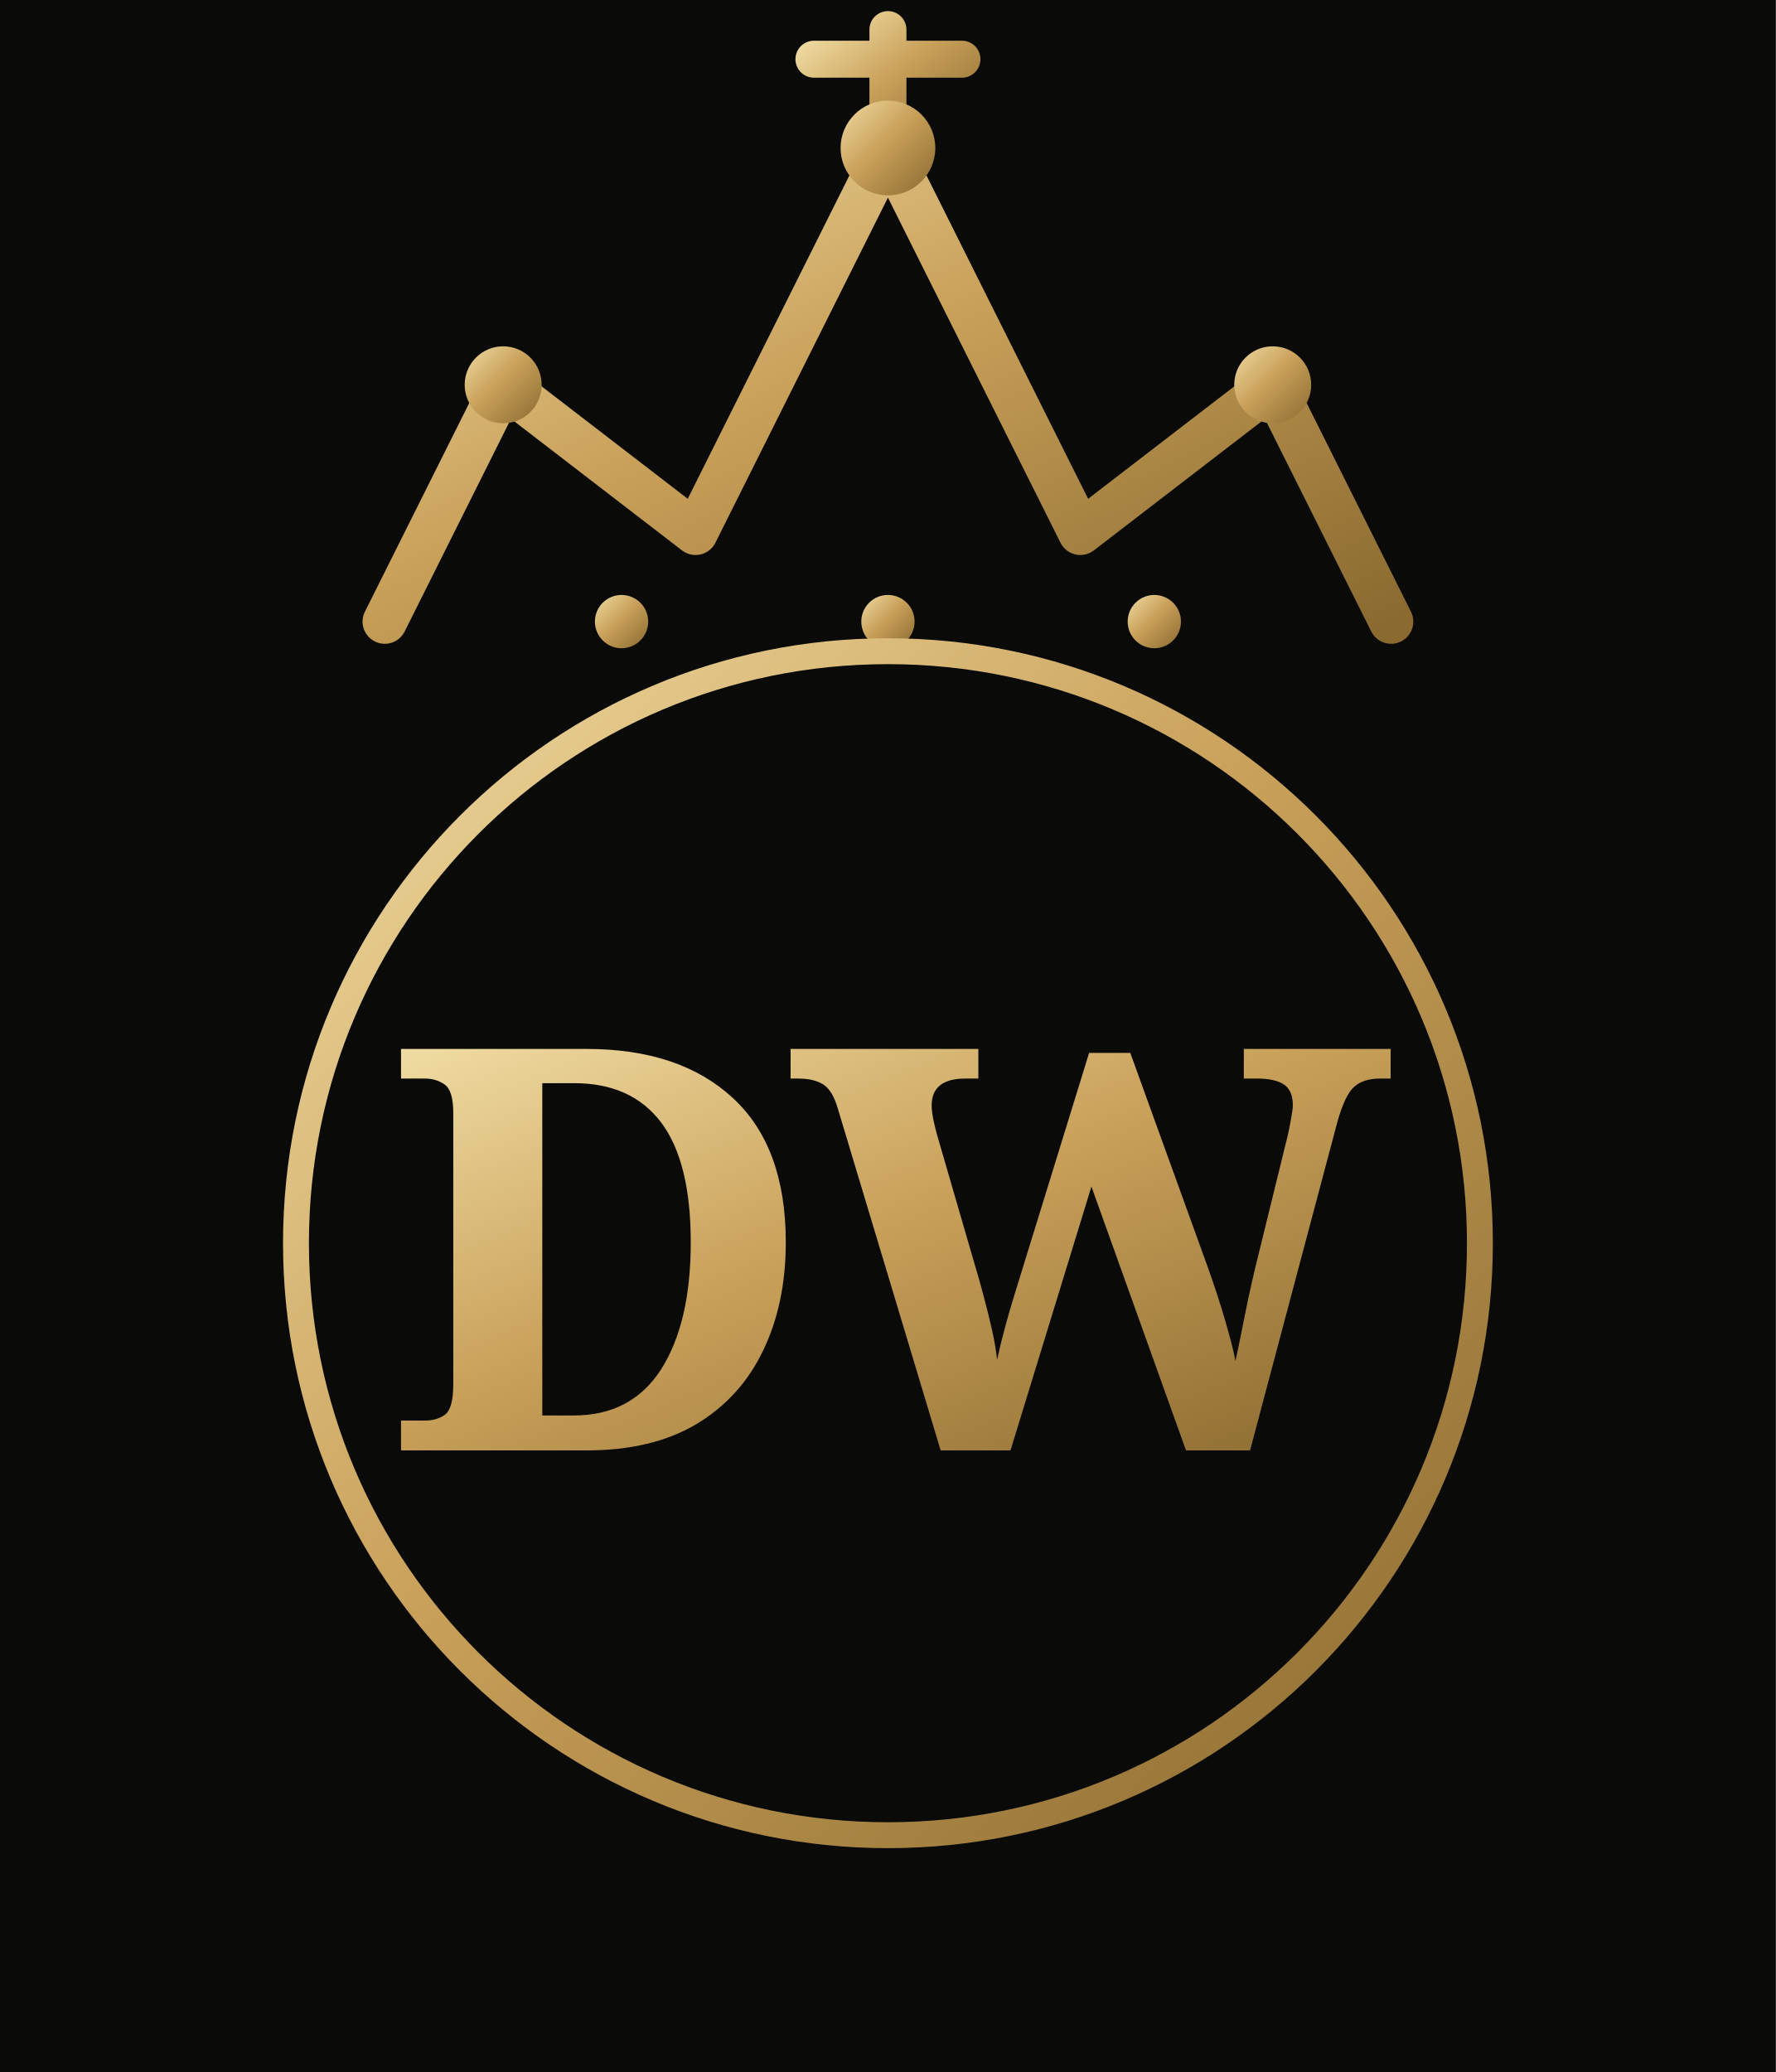
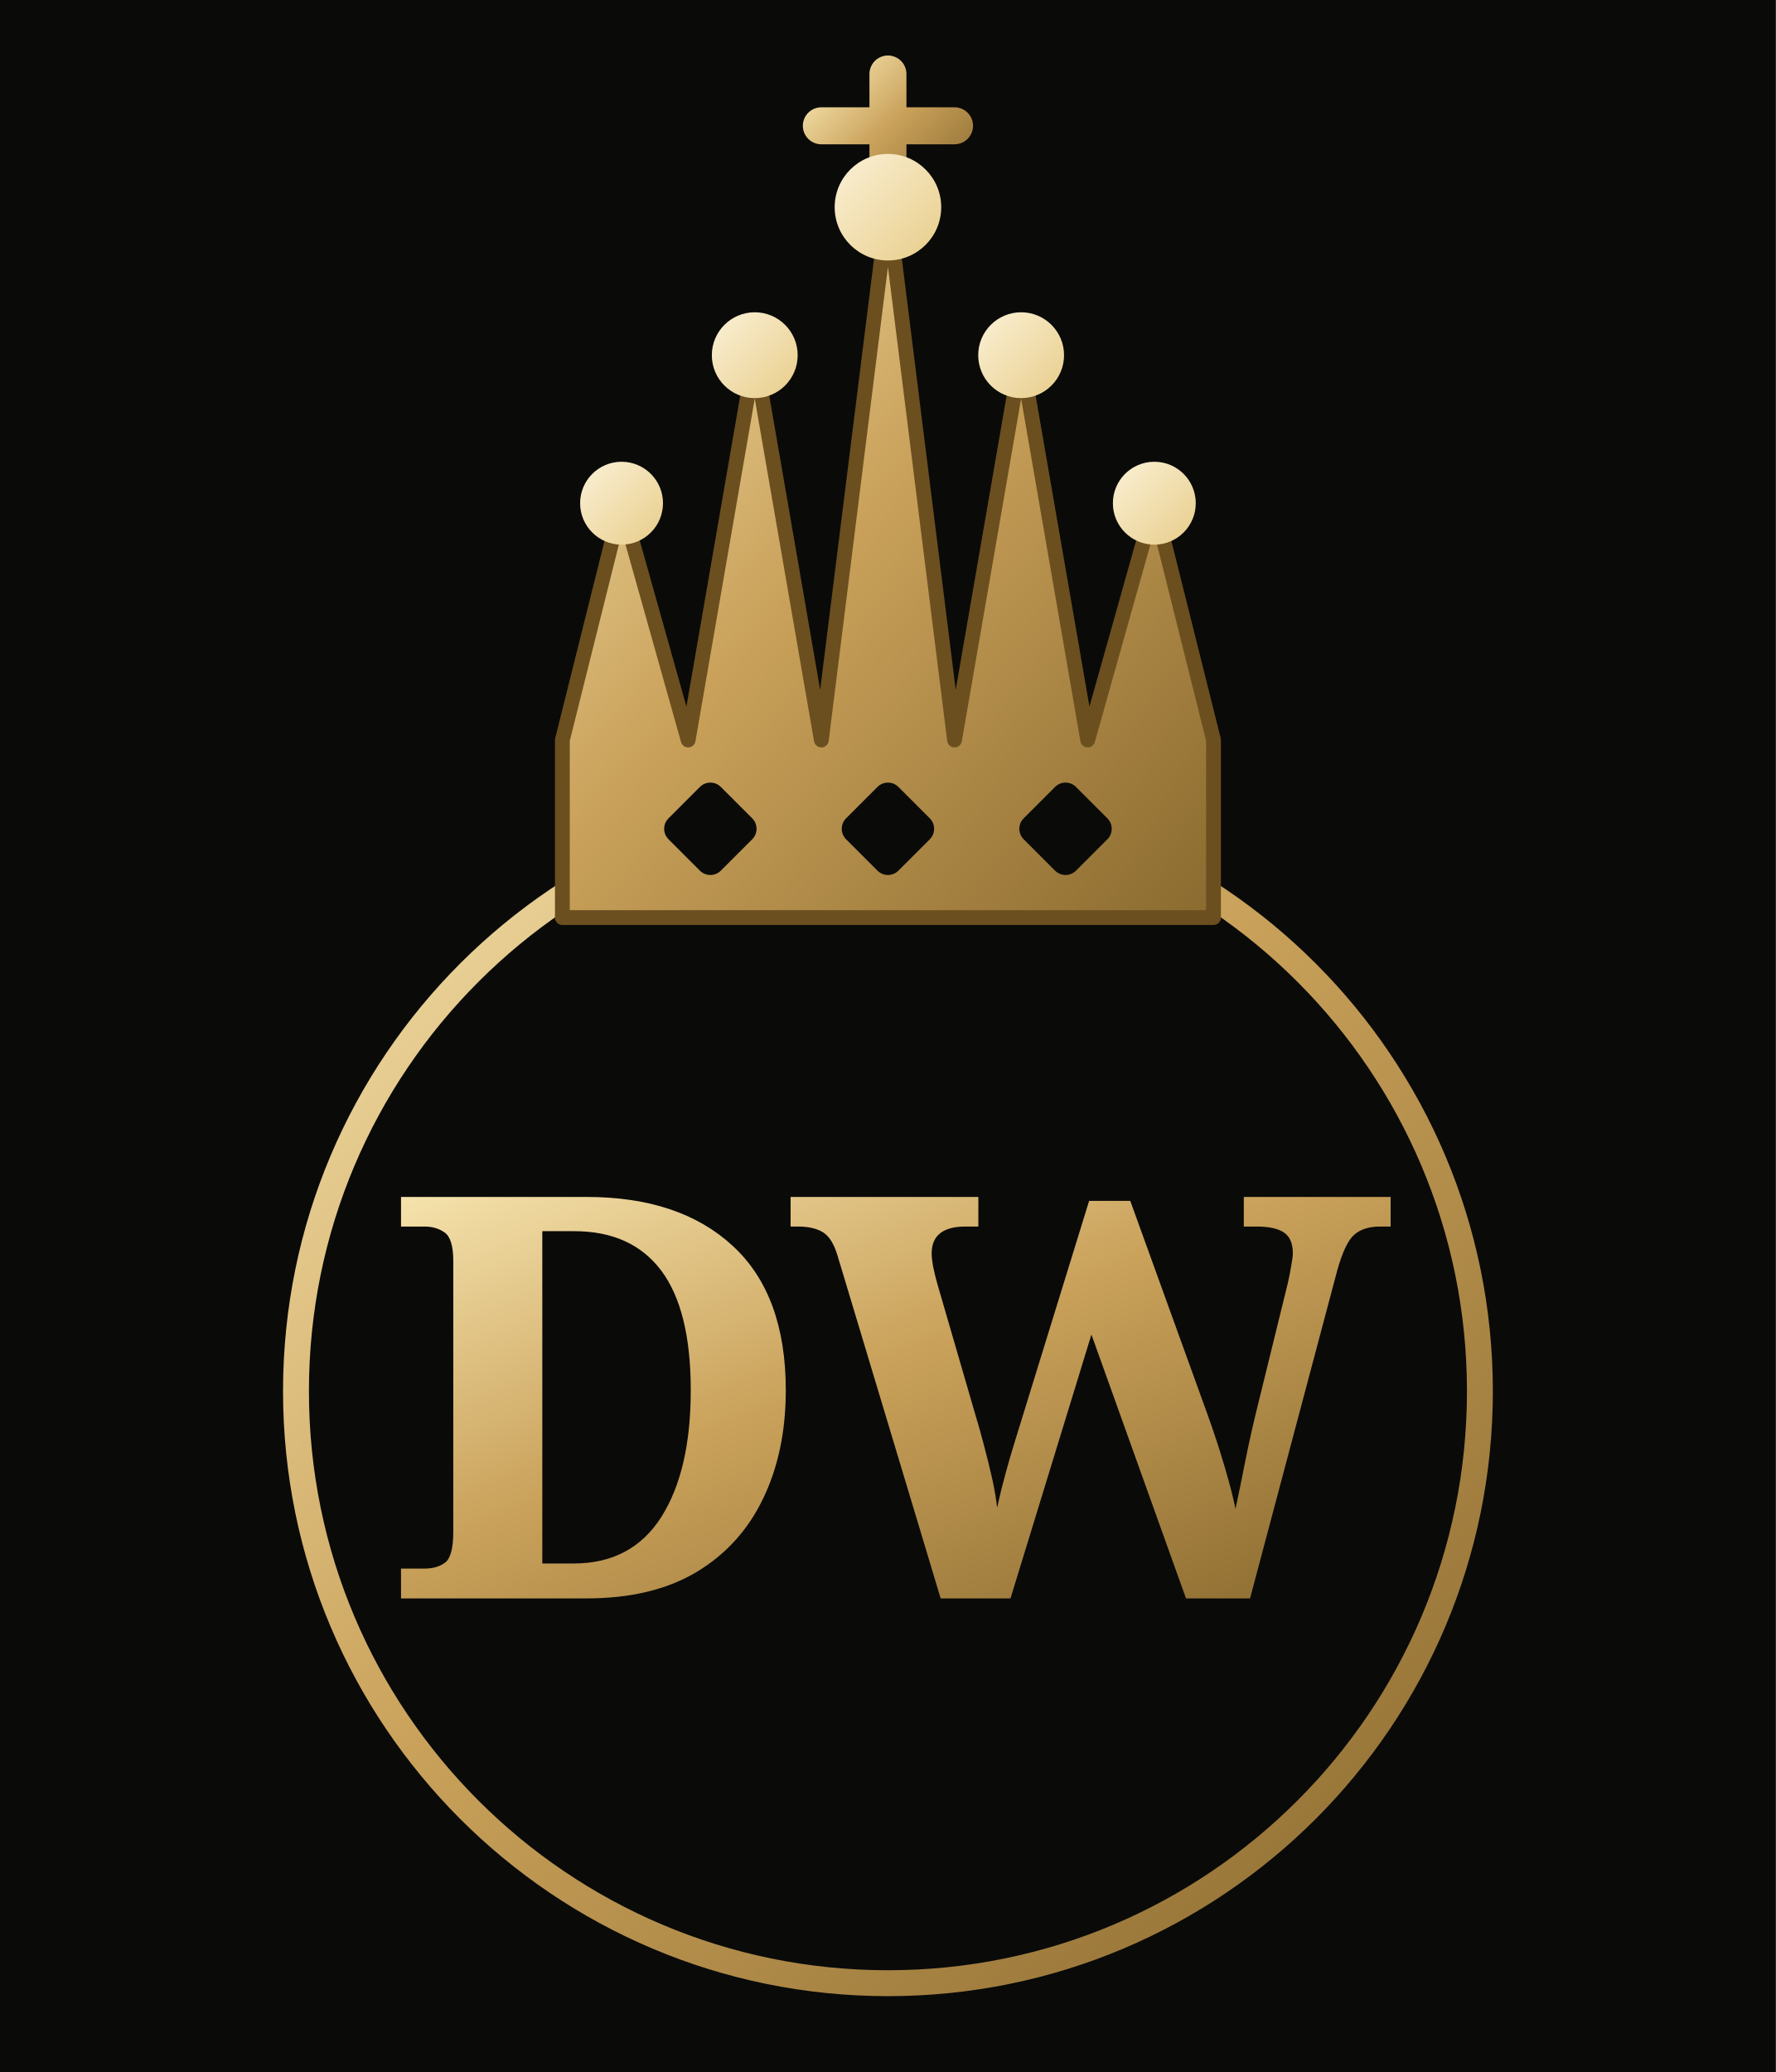
<svg xmlns="http://www.w3.org/2000/svg" viewBox="0 0 120 140">
  <rect width="120" height="140" fill="#0a0a09" />
  <defs>
    <linearGradient id="dw-gold" x1="0%" y1="0%" x2="100%" y2="100%">
-       <stop offset="0%" stop-color="#f0dca3" />
+       <stop offset="0%" stop-color="#f5e2ac" />
      <stop offset="45%" stop-color="#c9a15a" />
      <stop offset="100%" stop-color="#8a6a2f" />
    </linearGradient>
+     <linearGradient id="dw-gold-light" x1="0%" y1="0%" x2="100%" y2="100%">
+       <stop offset="0%" stop-color="#fbf1d6" />
+       <stop offset="100%" stop-color="#e8cd8a" />
+     </linearGradient>
  </defs>
-   <g stroke="url(#dw-gold)" stroke-linejoin="round" stroke-linecap="round">
-     <path d="M26 42 L34 26 L47 36 L60 10 L73 36 L86 26 L94 42" fill="none" stroke-width="3" />
-     <path d="M26 42 L94 42" fill="none" stroke-width="3" />
-     <path d="M60 10 L60 2 M55 4 L65 4" stroke-width="2.5" />
-     <circle cx="34" cy="26" r="2.6" fill="url(#dw-gold)" stroke="none" />
-     <circle cx="86" cy="26" r="2.6" fill="url(#dw-gold)" stroke="none" />
-     <circle cx="60" cy="10" r="3.2" fill="url(#dw-gold)" stroke="none" />
-     <circle cx="42" cy="42" r="1.8" fill="url(#dw-gold)" stroke="none" />
-     <circle cx="60" cy="42" r="1.8" fill="url(#dw-gold)" stroke="none" />
-     <circle cx="78" cy="42" r="1.8" fill="url(#dw-gold)" stroke="none" />
-   </g>
-   <circle cx="60" cy="84" r="40" fill="none" stroke="url(#dw-gold)" stroke-width="1.75" />
-   <text x="60" y="98" text-anchor="middle" font-family="Georgia, 'Playfair Display', serif" font-size="38" font-weight="700" letter-spacing="-1" fill="url(#dw-gold)">DW</text>
+   <circle cx="60" cy="94" r="40" fill="none" stroke="url(#dw-gold)" stroke-width="1.75" />
+   <path d="M38 62 L38 50 L42 34 L46.5 50 L51 24 L55.5 50 L60 14 L64.5 50 L69 24 L73.5 50 L78 34 L82 50 L82 62 Z" fill="url(#dw-gold)" stroke="#6b4f1f" stroke-width="1" stroke-linejoin="round" />
+   <path d="M60 14 L60 5 M55.5 8.5 L64.5 8.5" stroke="url(#dw-gold)" stroke-width="2.5" stroke-linecap="round" />
+   <circle cx="42" cy="34" r="2.8" fill="url(#dw-gold-light)" />
+   <circle cx="78" cy="34" r="2.8" fill="url(#dw-gold-light)" />
+   <circle cx="51" cy="24" r="2.9" fill="url(#dw-gold-light)" />
+   <circle cx="69" cy="24" r="2.9" fill="url(#dw-gold-light)" />
+   <circle cx="60" cy="14" r="3.6" fill="url(#dw-gold-light)" />
+   <rect x="45.5" y="53.5" width="5" height="5" rx="1" fill="#0a0a09" transform="rotate(45 48 56)" />
+   <rect x="57.5" y="53.5" width="5" height="5" rx="1" fill="#0a0a09" transform="rotate(45 60 56)" />
+   <rect x="69.5" y="53.5" width="5" height="5" rx="1" fill="#0a0a09" transform="rotate(45 72 56)" />
+   <text x="60" y="108" text-anchor="middle" font-family="Georgia, 'Playfair Display', serif" font-size="38" font-weight="700" letter-spacing="-1" fill="url(#dw-gold)">DW</text>
</svg>
